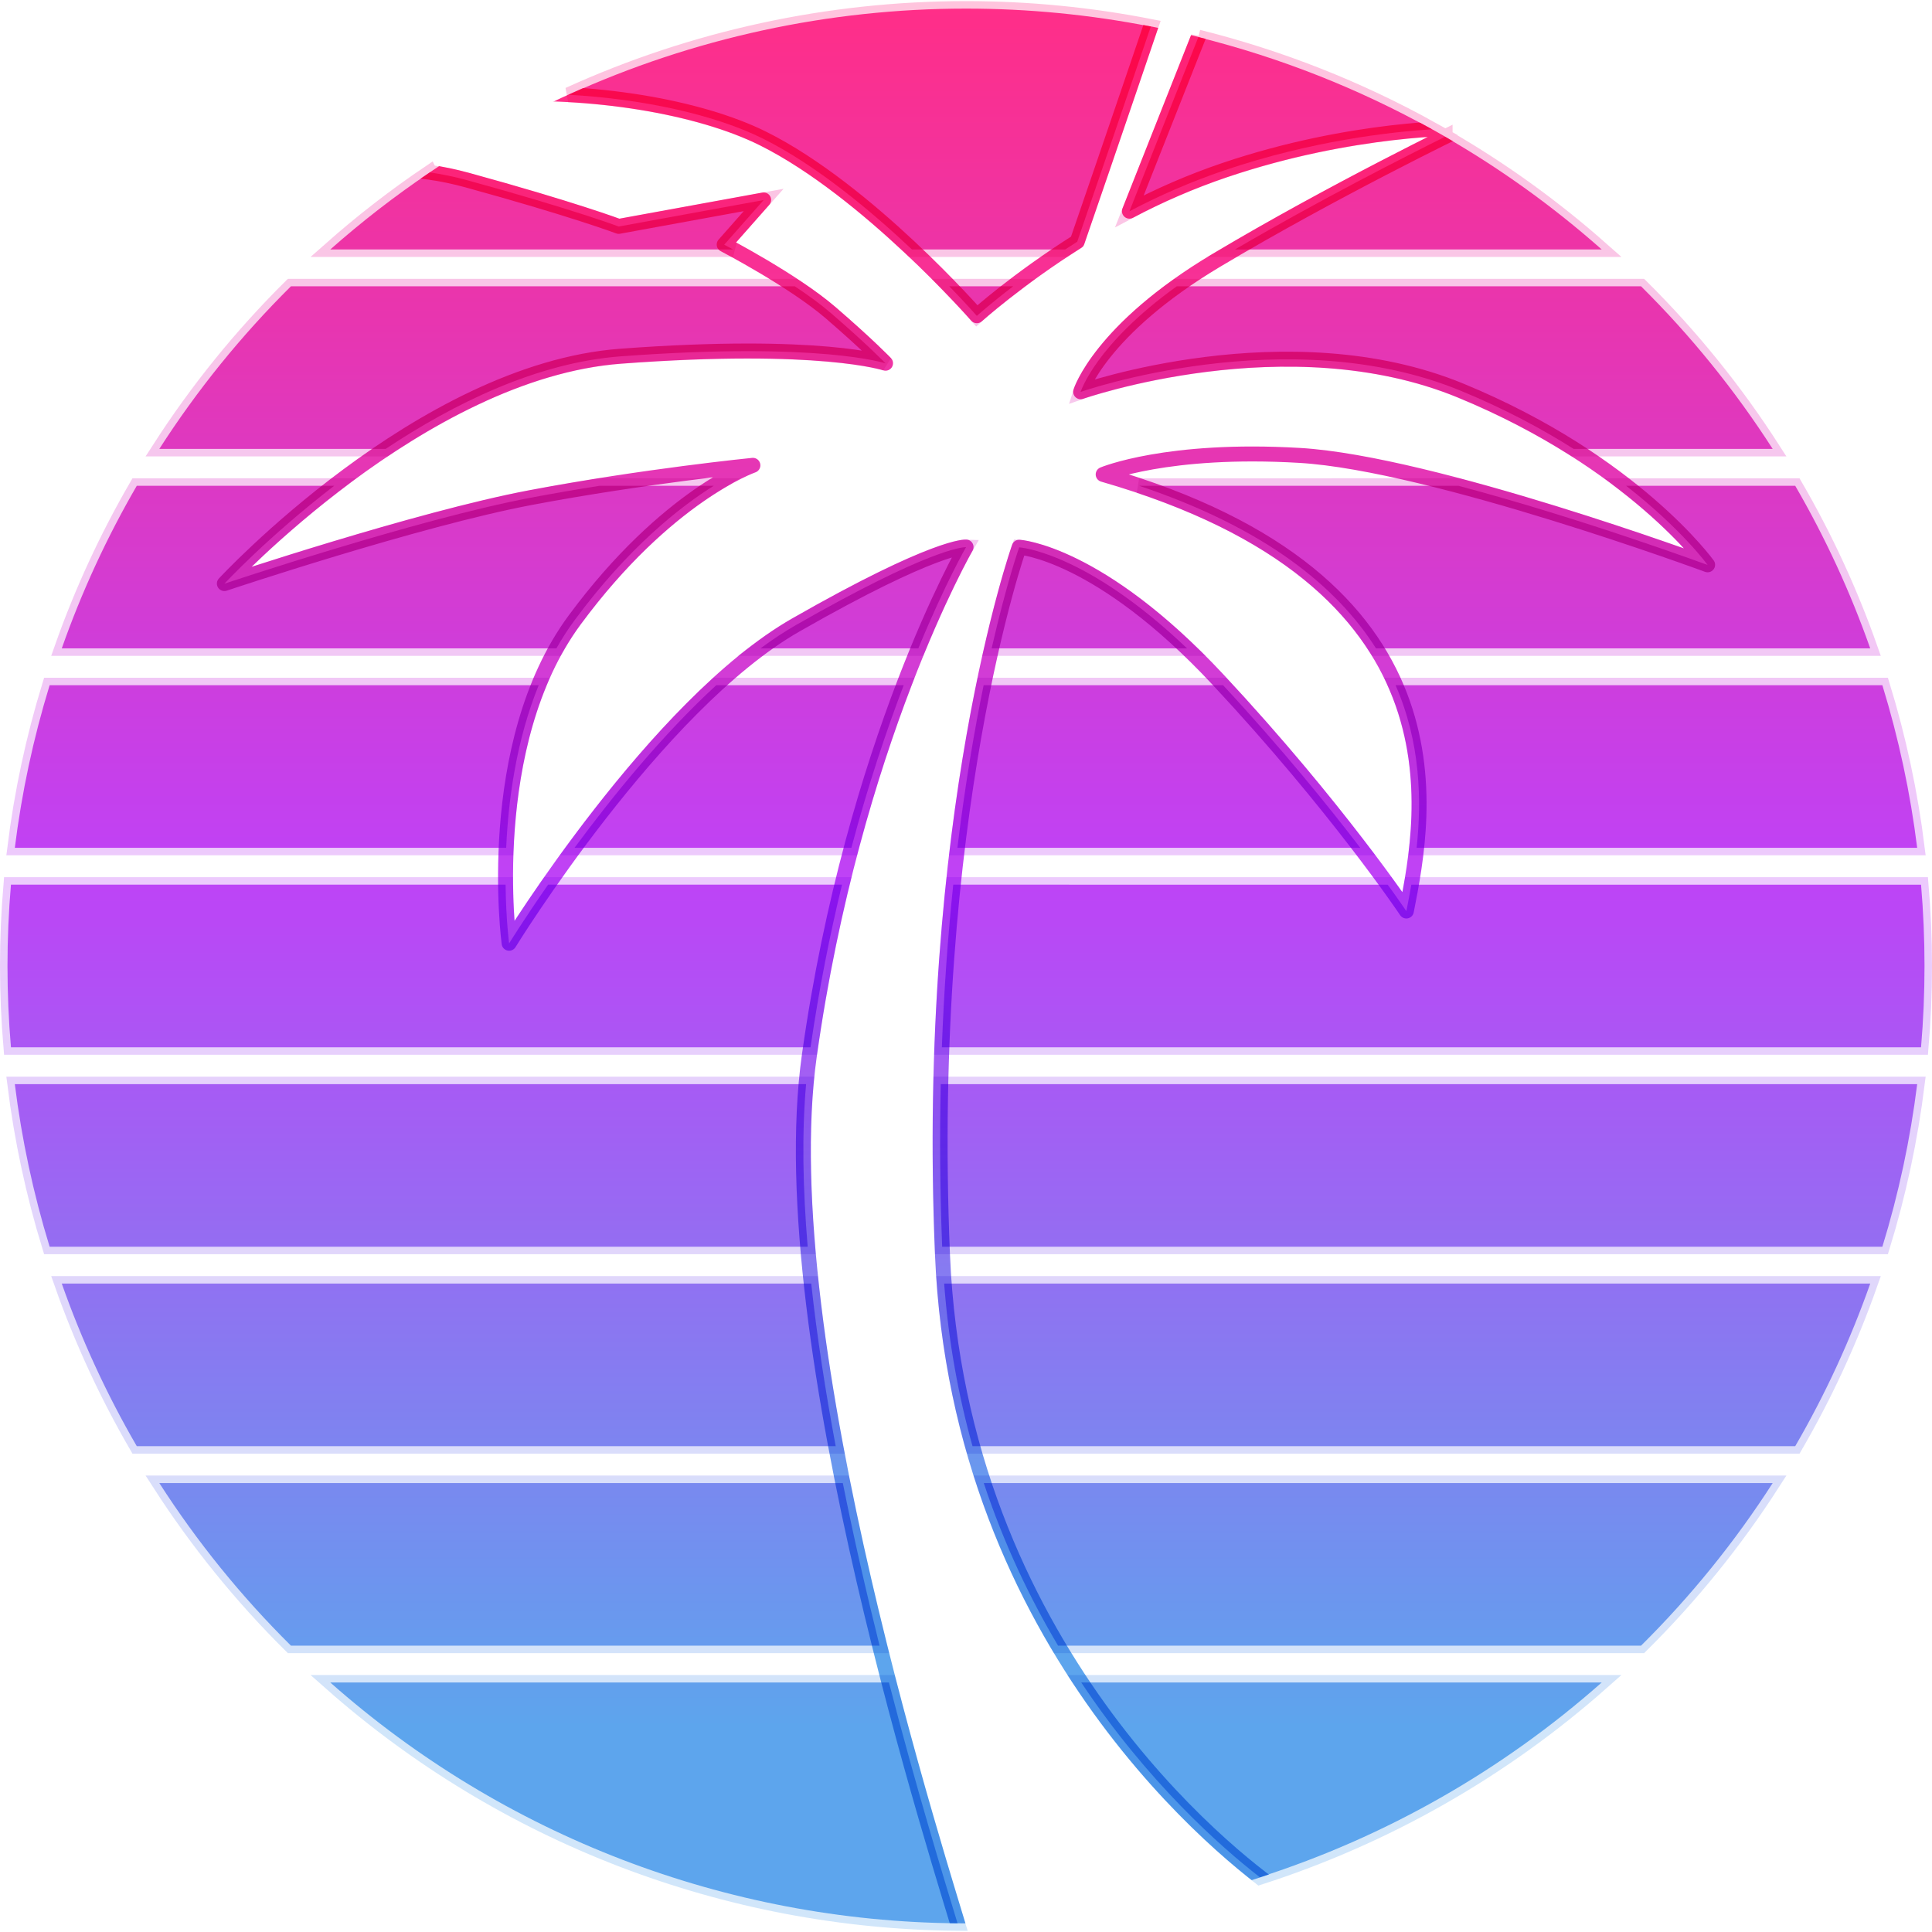
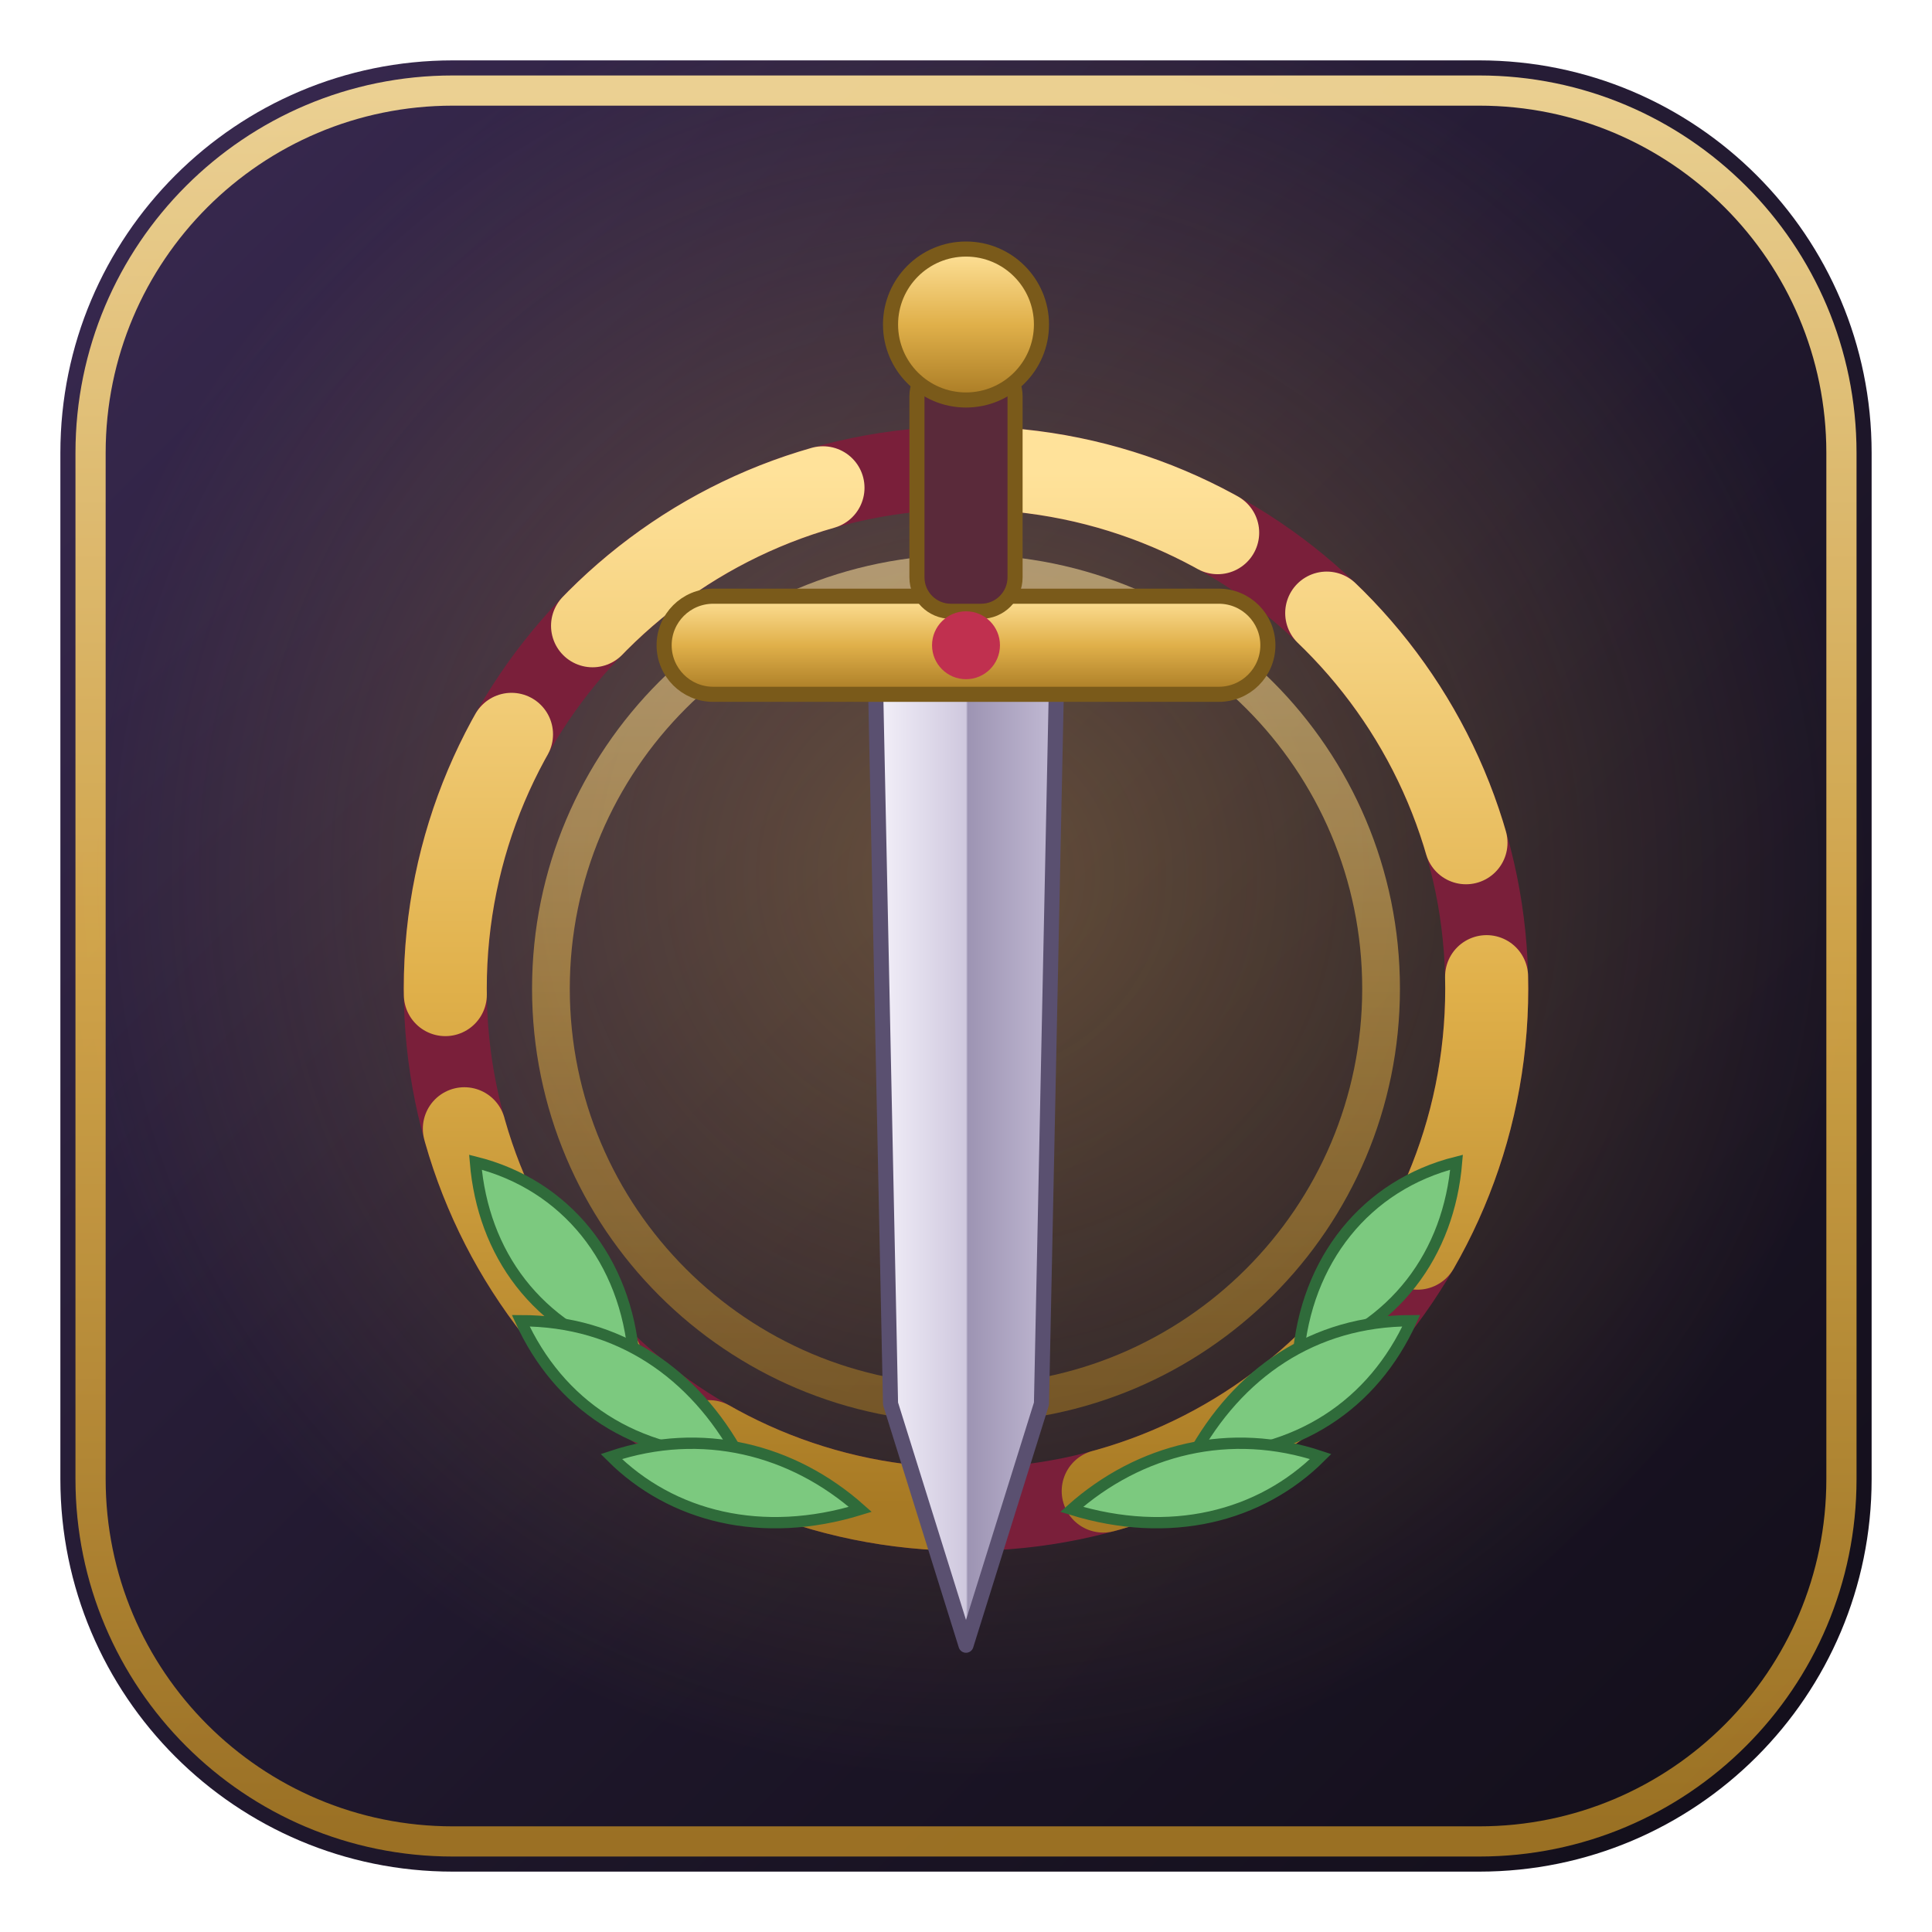
- <svg xmlns="http://www.w3.org/2000/svg" xmlns:xlink="http://www.w3.org/1999/xlink" width="512" height="512" fill="none" viewBox="0 0 512 512" version="1.1" id="svg7">
-   <defs id="defs7">
-     <linearGradient id="linearGradient1">
-       <stop style="stop-color:#ff2e88;stop-opacity:0.5;" offset="0" id="stop3" />
-       <stop style="stop-color:#bf42f6;stop-opacity:0.5;" offset="0.446" id="stop4" />
-       <stop style="stop-color:#5da5ed;stop-opacity:0.5;" offset="0.901" id="stop2" />
+ <svg xmlns="http://www.w3.org/2000/svg" viewBox="0 0 512 512" width="512" height="512">
+   <defs>
+     <linearGradient id="bg" x1="0" y1="0" x2="1" y2="1">
+       <stop offset="0" stop-color="#3a2a52" />
+       <stop offset="0.6" stop-color="#1d1629" />
+       <stop offset="1" stop-color="#120e19" />
    </linearGradient>
-     <linearGradient id="linearGradient138">
-       <stop style="stop-color:#ff2e88;stop-opacity:1;" offset="0" id="stop152" />
-       <stop style="stop-color:#bf42f6;stop-opacity:1;" offset="0.45" id="stop137" />
-       <stop style="stop-color:#5da5ed;stop-opacity:1;" offset="0.898" id="stop138" />
+     <linearGradient id="gold" x1="0" y1="0" x2="0" y2="1">
+       <stop offset="0" stop-color="#ffe29a" />
+       <stop offset="0.5" stop-color="#e0b04a" />
+       <stop offset="1" stop-color="#a87a24" />
    </linearGradient>
-     <linearGradient id="swatch37">
-       <stop style="stop-color:#ffffff;stop-opacity:1;" offset="0" id="stop37" />
+     <linearGradient id="blade" x1="0" y1="0" x2="1" y2="0">
+       <stop offset="0" stop-color="#f4f1fa" />
+       <stop offset="0.5" stop-color="#cfc8de" />
+       <stop offset="0.51" stop-color="#9d94b3" />
+       <stop offset="1" stop-color="#c2bad4" />
    </linearGradient>
-     <linearGradient id="swatch28">
-       <stop style="stop-color:#252525;stop-opacity:1;" offset="0" id="stop28" />
-     </linearGradient>
-     <linearGradient id="swatch27">
-       <stop style="stop-color:#000000;stop-opacity:1;" offset="0" id="stop27" />
-     </linearGradient>
-     <linearGradient id="swatch15">
-       <stop style="stop-color:#ffffff;stop-opacity:1;" offset="0" id="stop16" />
-     </linearGradient>
-     <linearGradient id="linearGradient14">
-       <stop style="stop-color:#ffffff;stop-opacity:1;" offset="0" id="stop14" />
-       <stop style="stop-color:#ffffff;stop-opacity:0;" offset="1" id="stop15" />
-     </linearGradient>
-     <linearGradient id="swatch9">
-       <stop style="stop-color:#ffffff;stop-opacity:1;" offset="0" id="stop10" />
-     </linearGradient>
-     <linearGradient id="swatch8">
-       <stop style="stop-color:#ffffff;stop-opacity:1;" offset="0" id="stop9" />
-     </linearGradient>
-     <rect x="22.627" y="402.768" width="521.34" height="248.949" id="rect24" />
-     <linearGradient id="linearGradient11">
-       <stop style="stop-color:#ff2e88;stop-opacity:1;" offset="0" id="stop11" />
-       <stop style="stop-color:#bf42f6;stop-opacity:1;" offset="0.45" id="stop154" />
-       <stop style="stop-color:#5da5ed;stop-opacity:1;" offset="0.898" id="stop12" />
-     </linearGradient>
-     <linearGradient xlink:href="#linearGradient138" id="linearGradient6" gradientUnits="userSpaceOnUse" gradientTransform="matrix(1.118028,0,0,1.116699,-46.31472,-42.38867)" x1="270.4" y1="40" x2="270.4" y2="494.4" spreadMethod="pad" />
-     <clipPath clipPathUnits="userSpaceOnUse" id="clipPath18">
-       <circle style="opacity:1;mix-blend-mode:normal;fill:none;fill-opacity:1;fill-rule:nonzero;stroke:none;stroke-width:10.838;stroke-opacity:0.566;paint-order:stroke fill markers" id="circle18" cx="-246.832" cy="246.834" r="191.9" />
-     </clipPath>
-     <clipPath clipPathUnits="userSpaceOnUse" id="clipPath22">
-       <circle style="opacity:1;mix-blend-mode:normal;fill:none;fill-opacity:1;fill-rule:nonzero;stroke:none;stroke-width:10.838;stroke-opacity:0.566;paint-order:stroke fill markers" id="circle22" cx="256" cy="256" r="191.9" />
-     </clipPath>
-     <linearGradient xlink:href="#linearGradient11" id="linearGradient27" gradientUnits="userSpaceOnUse" gradientTransform="translate(-6.9401139e-5,-2.867863)" x1="256" y1="102.947" x2="256" y2="409.053" />
-     <clipPath clipPathUnits="userSpaceOnUse" id="clipPath128">
-       <circle style="fill:none;fill-opacity:1;stroke:#03ffff;stroke-width:0;stroke-dasharray:none;stroke-opacity:1" id="circle128" cx="256" cy="256" r="192" />
-     </clipPath>
-     <linearGradient xlink:href="#linearGradient1" id="linearGradient2" x1="256" y1="64" x2="256" y2="448" gradientUnits="userSpaceOnUse" gradientTransform="matrix(1.322997,0,0,1.3214,-82.68734,-82.29033)" />
+     <radialGradient id="glow" cx="0.5" cy="0.45" r="0.5">
+       <stop offset="0" stop-color="#e0b04a" stop-opacity="0.35" />
+       <stop offset="1" stop-color="#e0b04a" stop-opacity="0" />
+     </radialGradient>
  </defs>
-   <path id="path8-7" style="display:inline;mix-blend-mode:multiply;fill:url(#linearGradient6);fill-opacity:1;fill-rule:nonzero;stroke:url(#linearGradient2);stroke-width:3.967;stroke-dasharray:none;stroke-opacity:0.566;paint-order:stroke fill markers" d="M 256,2.279 A 254.016,253.714 0 0 0 150.685,25.115 c 19.544,1.071 38.747,5.25 51.568,11.648 14.144,7.057 28.638,19.186 39.421,29.348 h 40.61 c 1.038,-0.681 2.103,-1.369 3.194,-2.06 5.456,-15.785 14.792,-43.183 19.496,-57.01 A 254.016,253.714 0 0 0 256,2.279 Z m 61.571,7.567 -18.261,46.154 c 7.797,-4.139 16.357,-7.874 25.207,-10.871 23.123,-7.828 43.969,-10.171 54.941,-10.868 A 254.016,253.714 0 0 0 317.571,9.847 Z m 65.393,26.4 c -9.683,4.807 -33.055,16.642 -55.682,29.864 H 424.468 A 254.016,253.714 0 0 0 382.964,36.247 Z M 113.907,45.69 A 254.016,253.714 0 0 0 87.532,66.11 H 194.274 c -1.474,-0.802 -2.351,-1.259 -2.351,-1.259 l 10.45,-11.833 -38.406,7.012 c 0,1e-5 -12.215,-4.603 -40.173,-12.272 -3.453,-0.947 -6.753,-1.618 -9.886,-2.067 z m -36.804,30.186 a 254.016,253.714 0 0 0 -34.884,43.091 h 59.977 c 18.115,-12.041 40.143,-22.882 62.313,-24.534 52.93,-3.944 70.165,1.863 70.165,1.863 0,0 -4.612,-4.821 -14.519,-13.367 -2.724,-2.349 -6.084,-4.774 -9.525,-7.054 z m 174.473,0 c 4.573,4.719 7.297,7.836 7.297,7.836 0,0 3.535,-3.185 9.625,-7.836 z m 60.276,0 c -21.566,15.453 -25.47,27.98 -25.47,27.98 0,0 54.833,-19.216 100.705,-0.312 11.64,4.797 21.585,10.132 29.948,15.424 h 52.744 A 254.016,253.714 0 0 0 434.897,75.877 Z M 36.251,128.734 A 254.016,253.714 0 0 0 16.372,171.825 H 147.455 c 1.457,-2.582 3.065,-5.086 4.84,-7.49 14.237,-19.283 27.921,-30.009 36.86,-35.601 h -30.253 c -5.873,0.935 -12.049,1.991 -18.282,3.169 -30.129,5.697 -81.158,22.789 -81.158,22.789 0,0 11.471,-12.392 29.114,-25.959 z m 265.63,0 c 33.487,11.243 52.428,26.784 62.775,43.091 h 130.972 a 254.016,253.714 0 0 0 -19.879,-43.091 h -44.811 c 14.852,11.586 21.599,20.985 21.599,20.985 0,0 -33.523,-12.371 -66.065,-20.985 z m -45.966,16.27 c -1.004,0.011 -10.127,0.72 -44.99,20.647 -3.121,1.784 -6.254,3.862 -9.375,6.174 h 41.819 c 7.172,-17.348 12.641,-26.821 12.641,-26.821 0,0 -0.029,-7.1e-4 -0.096,0 z m 14.181,0.046 c 0,0 -3.312,9.328 -7.305,26.774 h 51.786 C 287.658,146.142 270.096,145.05 270.096,145.05 Z M 13.152,181.591 A 254.016,253.714 0 0 0 3.928,224.682 H 134.145 c 0.562,-12.724 2.678,-28.502 8.615,-43.091 z m 176.662,0 c -14.271,13.106 -27.607,29.588 -37.561,43.091 h 73.372 c 4.47,-16.791 9.351,-31.264 13.866,-43.091 z m 70.858,0 c -2.414,11.764 -4.903,26.207 -6.948,43.091 H 360.483 c -8.321,-10.889 -20.67,-26.17 -36.351,-43.091 z m 109.173,0 c 6.636,15.241 6.924,30.537 5.579,43.091 h 132.649 a 254.016,253.714 0 0 0 -9.225,-43.091 z M 2.902,234.448 A 254.016,253.714 0 0 0 1.984,255.993 254.016,253.714 0 0 0 2.902,277.539 h 211.899 c 2.258,-15.526 5.143,-29.934 8.338,-43.091 h -77.886 c -6.464,9.276 -10.331,15.565 -10.331,15.565 0,0 -0.826,-6.149 -0.935,-15.565 z m 249.721,0 c -1.369,13.097 -2.446,27.492 -3.021,43.091 h 259.496 a 254.016,253.714 0 0 0 0.917,-21.545 254.016,253.714 0 0 0 -0.917,-21.545 H 374.026 c -0.445,2.547 -0.909,4.898 -1.328,7.018 0,0 -1.697,-2.538 -4.941,-7.018 z M 3.928,287.305 a 254.016,253.714 0 0 0 9.225,43.091 H 214.044 c -1.292,-15.407 -1.575,-30.044 -0.419,-43.091 z m 245.385,0 c -0.304,13.543 -0.22,27.926 0.37,43.091 h 249.165 a 254.016,253.714 0 0 0 9.225,-43.091 z M 16.37,340.162 a 254.016,253.714 0 0 0 19.879,43.091 H 221.468 c -2.698,-14.452 -4.961,-29.013 -6.483,-43.091 z m 233.842,0 c 1.159,15.478 3.813,29.84 7.517,43.091 h 218.023 a 254.016,253.714 0 0 0 19.879,-43.091 z M 42.217,393.019 a 254.016,253.714 0 0 0 34.884,43.091 H 233.096 c -3.409,-13.673 -6.768,-28.253 -9.739,-43.091 z m 218.491,0 c 5.35,16.159 12.22,30.52 19.687,43.091 h 154.504 a 254.016,253.714 0 0 0 34.884,-43.091 z M 87.53,445.876 a 254.016,253.714 0 0 0 166.23,63.821 c -3.678,-12.082 -10.855,-35.498 -18.181,-63.821 z m 199.01,0 c 17.589,26.438 36.993,43.606 47.336,51.613 a 254.016,253.714 0 0 0 90.594,-51.613 z" />
-   <path id="path27" style="display:inline;mix-blend-mode:multiply;fill:none;fill-opacity:1;fill-rule:evenodd;stroke:url(#linearGradient27);stroke-width:3;stroke-linejoin:round;stroke-dasharray:none;stroke-dashoffset:0;stroke-opacity:1;paint-order:stroke fill markers" d="m 318.98,441.738 c -9.875,-6.74 -64.391,-49.027 -67.69,-127.82 -3.693,-88.219 15.365,-141.91 15.365,-141.91 0,0 16.004,0.995 39.803,26.532 23.799,25.538 37.75,46.431 37.75,46.431 3.913,-19.8 12.846,-66.324 -60.729,-87.555 0,0 12.823,-5.389 39.392,-3.814 26.569,1.576 81.682,21.938 81.682,21.938 0,0 -14.798,-20.638 -49.471,-34.943 -34.673,-14.305 -76.118,0.236 -76.118,0.236 0,0 3.87,-12.431 27.227,-26.385 23.357,-13.954 49.274,-26.502 49.274,-26.502 0,0 -21.979,-0.265 -47.677,8.445 -6.689,2.268 -13.159,5.094 -19.052,8.227 l 16.058,-40.634 -4.462,-1.891 -5.13,-0.96 c 0,0 -11.241,33.124 -16.921,49.577 -12.131,7.685 -20.11,14.877 -20.11,14.877 0,0 -21.906,-25.092 -42.797,-35.528 -26.034,-13.005 -86.882,-13.904 -94.004,10.401 0,0 13.568,-7.885 34.7,-2.081 21.132,5.804 30.364,9.287 30.364,9.287 l 29.03,-5.307 -7.898,8.955 c 0,0 13.85,7.213 21.338,13.681 7.489,6.467 10.976,10.115 10.976,10.115 0,0 -13.027,-4.394 -53.035,-1.409 -40.008,2.985 -79.4,45.602 -79.4,45.602 0,0 38.57,-12.935 61.344,-17.247 22.774,-4.311 44.522,-6.468 44.522,-6.468 0,0 -17.233,5.97 -35.698,31.009 -18.465,25.04 -13.131,64.839 -13.131,64.839 0,0 29.339,-47.758 57.447,-63.842 28.108,-16.085 34.08,-15.624 34.08,-15.624 0,0 -22.568,39.135 -31.39,101.983 -8.03,57.204 26.777,163.754 31.157,178.897" clip-path="url(#clipPath128)" transform="matrix(1.322997,0,0,1.3214,-82.68728,-82.27845)" />
+   <rect x="16" y="16" width="480" height="480" rx="104" fill="url(#bg)" />
+   <rect x="16" y="16" width="480" height="480" rx="104" fill="url(#glow)" />
+   <rect x="24" y="24" width="464" height="464" rx="96" fill="none" stroke="url(#gold)" stroke-width="8" opacity="0.9" />
+   <g fill="none" stroke-linecap="round">
+     <circle cx="256" cy="262" r="138" stroke="#7a1f3a" stroke-width="22" />
+     <circle cx="256" cy="262" r="138" stroke="url(#gold)" stroke-width="22" stroke-dasharray="72 36" />
+     <circle cx="256" cy="262" r="110" stroke="url(#gold)" stroke-width="10" opacity="0.55" />
+   </g>
+   <g fill="#7cc97f" stroke="#2f6b3a" stroke-width="3">
+     <path d="M168 360 c -26 -8 -40 -28 -42 -52 c 24 6 40 26 42 52 z" />
+     <path d="M196 386 c -28 0 -48 -14 -58 -36 c 26 0 46 14 58 36 z" />
+     <path d="M228 400 c -26 8 -50 2 -66 -14 c 24 -8 48 -2 66 14 z" />
+     <path d="M344 360 c 26 -8 40 -28 42 -52 c -24 6 -40 26 -42 52 z" />
+     <path d="M316 386 c 28 0 48 -14 58 -36 c -26 0 -46 14 -58 36 z" />
+     <path d="M284 400 c 26 8 50 2 66 -14 c -24 -8 -48 -2 -66 14 z" />
+   </g>
+   <g>
+     <path d="M232 180 L280 180 L276 372 L256 436 L236 372 Z" fill="url(#blade)" stroke="#5a5070" stroke-width="4" stroke-linejoin="round" />
+     <rect x="176" y="158" width="160" height="26" rx="13" fill="url(#gold)" stroke="#7a5a1a" stroke-width="4" />
+     <rect x="243" y="96" width="26" height="66" rx="9" fill="#5a2a3a" stroke="#7a5a1a" stroke-width="4" />
+     <circle cx="256" cy="86" r="20" fill="url(#gold)" stroke="#7a5a1a" stroke-width="4" />
+     <circle cx="256" cy="171" r="9" fill="#c0304f" />
+   </g>
</svg>
